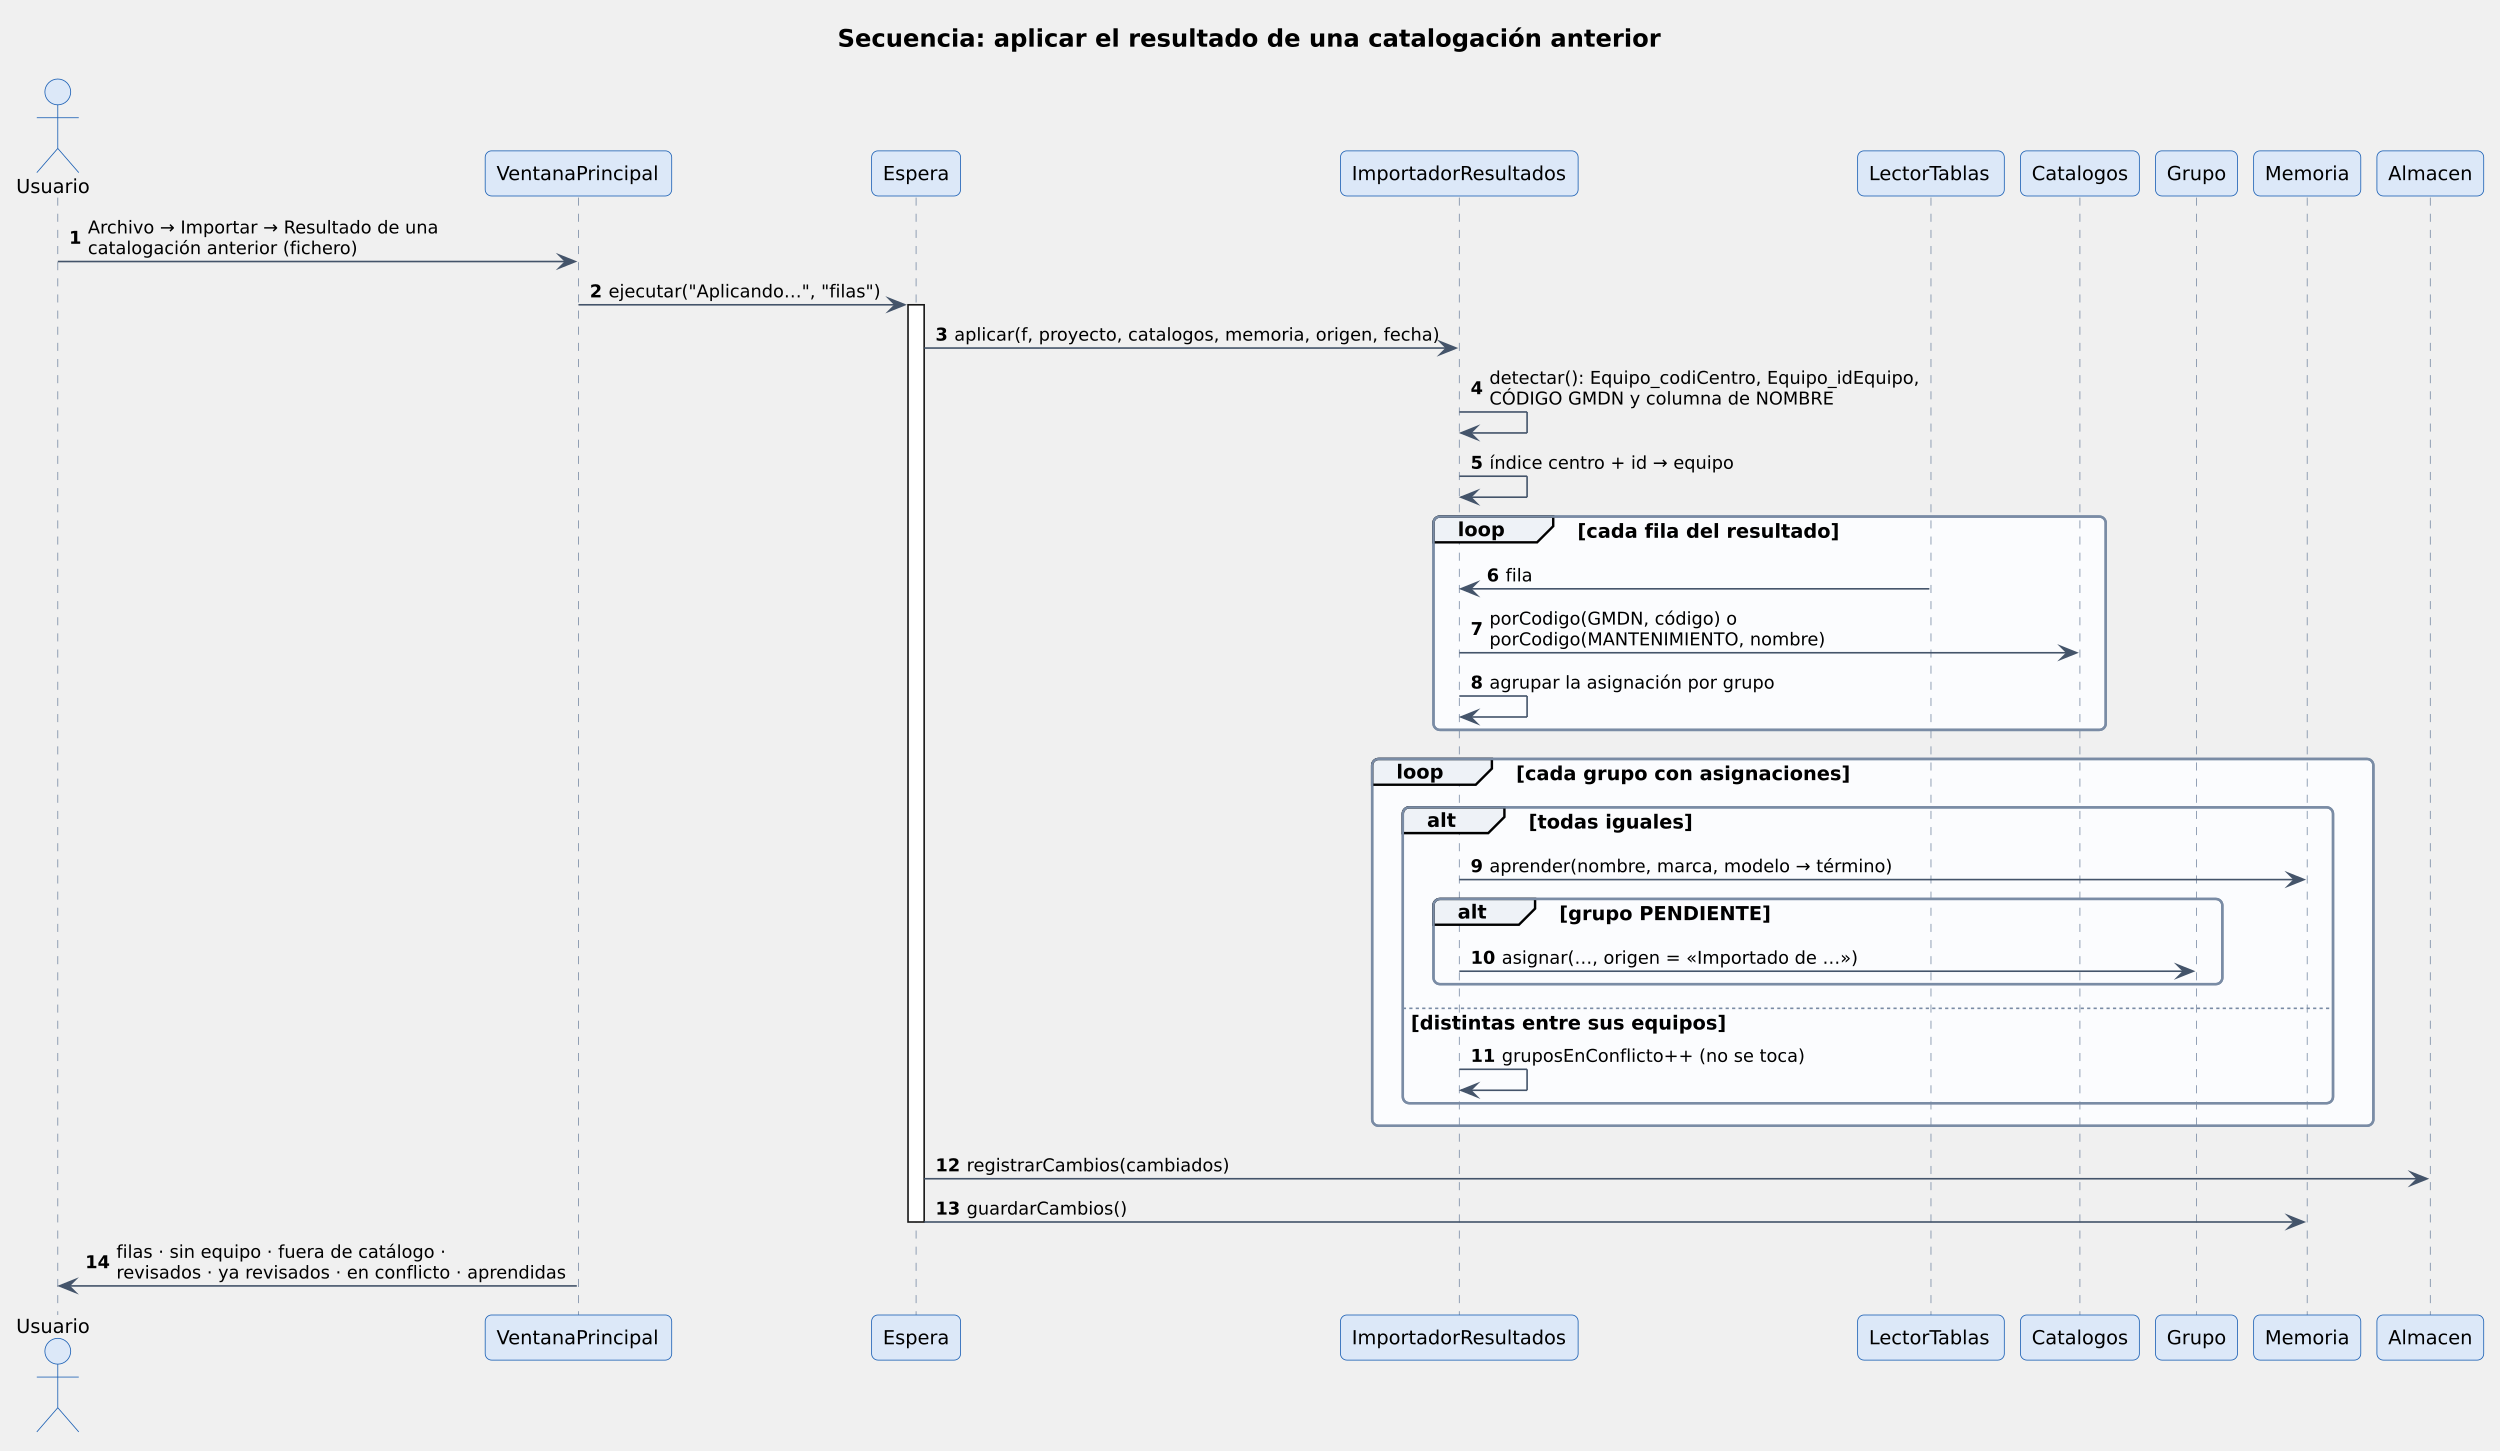
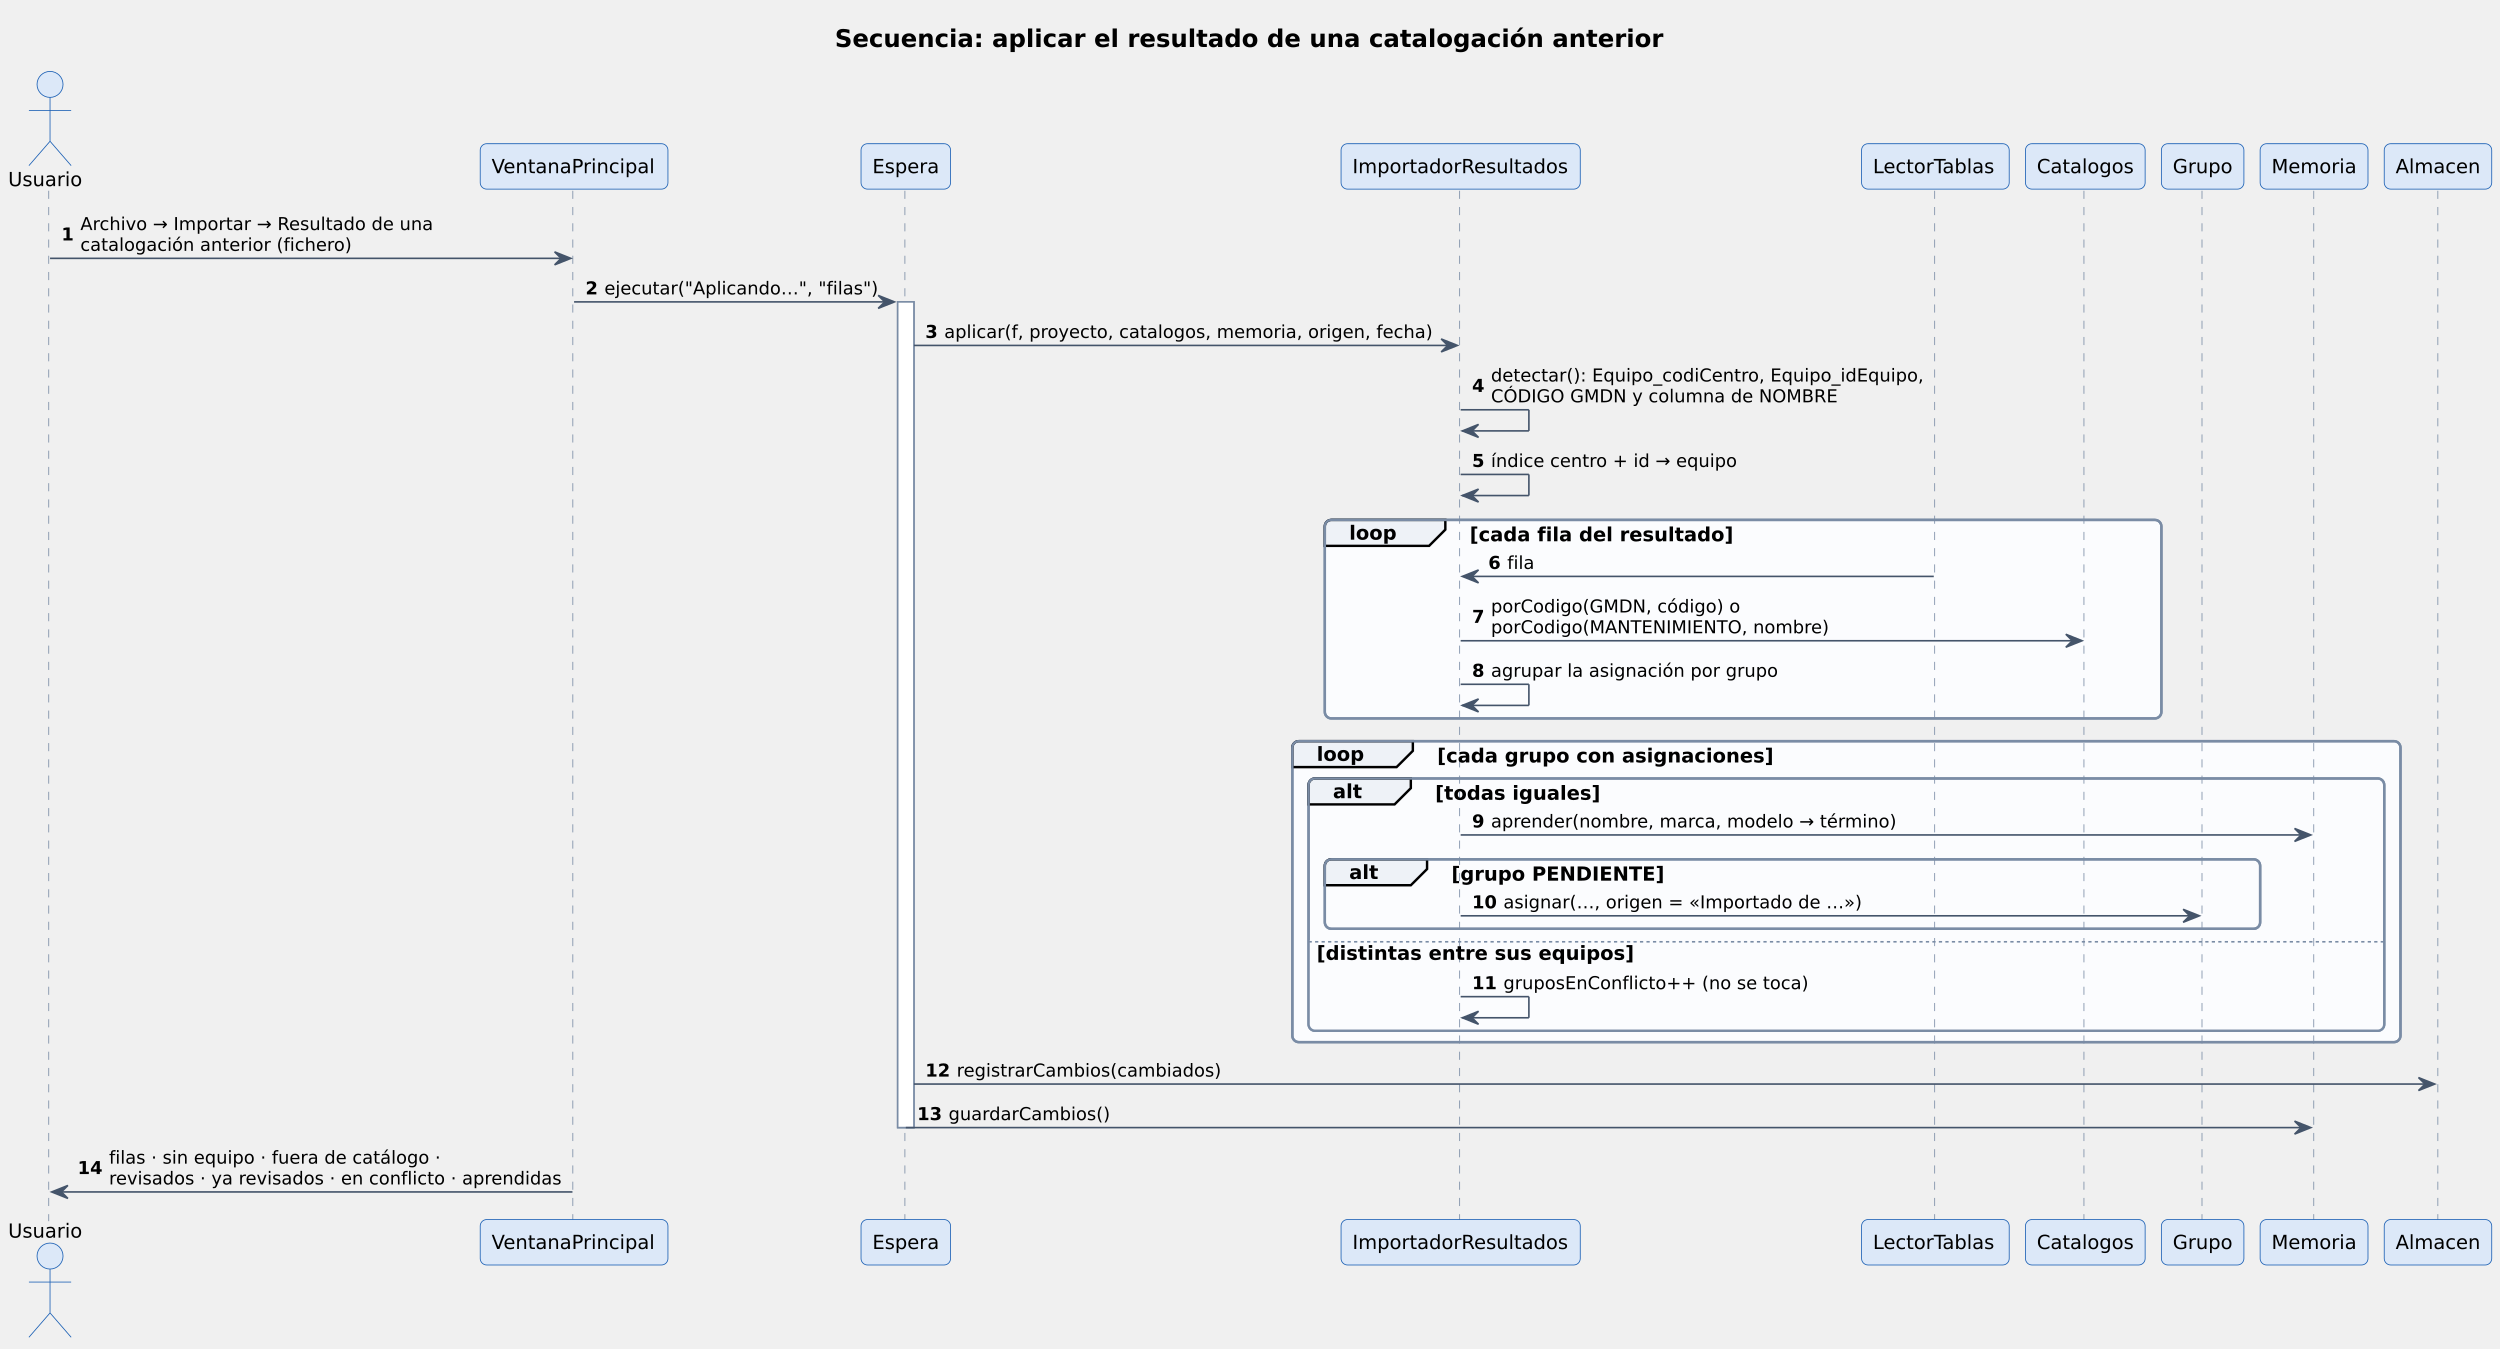
- <svg xmlns="http://www.w3.org/2000/svg" version="1.1" data-diagram-type="SEQUENCE" style="width:1549px;height:899px;background:#FFFFFF;" width="1549px" height="899px" viewBox="0 0 1549 899" zoomAndPan="magnify" preserveAspectRatio="none" contentStyleType="text/css">
+ <svg xmlns="http://www.w3.org/2000/svg" contentStyleType="text/css" data-diagram-type="SEQUENCE" height="830px" preserveAspectRatio="none" style="width:1539px;height:830px;background:#FFFFFF;" version="1.1" viewBox="0 0 1539 830" width="1539px" zoomAndPan="magnify">
  <defs />
-   <g font-family="sans-serif" lengthAdjust="spacing">
-     <g class="title" data-source-line="2">
-       <text x="518.935" y="28.923" fill="#000" font-size="15" textLength="510.037" font-weight="700" font-family="'DejaVu Sans'">Secuencia: aplicar el resultado de una catalogación anterior</text>
-     </g>
-     <rect x="888.185" y="320.063" width="416.525" height="132.188" fill="#FBFCFE" style="stroke:#FBFCFE;stroke-width:1;" rx="4" ry="4" />
-     <rect x="888.185" y="320.063" width="416.525" height="132.188" fill="none" style="stroke:#7A8CA5;stroke-width:1.5;" rx="4" ry="4" />
-     <rect x="850.185" y="470.25" width="620.355" height="227.289" fill="#FBFCFE" style="stroke:#FBFCFE;stroke-width:1;" rx="4" ry="4" />
-     <rect x="850.185" y="470.25" width="620.355" height="227.289" fill="none" style="stroke:#7A8CA5;stroke-width:1.5;" rx="4" ry="4" />
-     <rect x="869.185" y="500.219" width="576.355" height="183.32" fill="#FBFCFE" style="stroke:#FBFCFE;stroke-width:1;" rx="4" ry="4" />
-     <rect x="869.185" y="500.219" width="576.355" height="183.32" fill="none" style="stroke:#7A8CA5;stroke-width:1.5;" rx="4" ry="4" />
-     <rect x="888.185" y="556.992" width="488.762" height="52.773" fill="#FBFCFE" style="stroke:#FBFCFE;stroke-width:1;" rx="4" ry="4" />
-     <rect x="888.185" y="556.992" width="488.762" height="52.773" fill="none" style="stroke:#7A8CA5;stroke-width:1.5;" rx="4" ry="4" />
-     <g>
-       <rect x="32.302" y="122.43" width="8" height="692.328" fill="#000" fill-opacity="0" />
-       <line x1="35.802" y1="122.43" x2="35.802" y2="814.758" style="stroke:#7A8CA5;stroke-width:0.5;stroke-dasharray:5,5;" />
-     </g>
-     <g>
-       <rect x="354.906" y="122.43" width="8" height="692.328" fill="#000" fill-opacity="0" />
-       <line x1="358.406" y1="122.43" x2="358.406" y2="814.758" style="stroke:#7A8CA5;stroke-width:0.5;stroke-dasharray:5,5;" />
-     </g>
-     <g>
-       <rect x="564.11" y="122.43" width="8" height="692.328" fill="#000" fill-opacity="0" />
-       <line x1="567.61" y1="122.43" x2="567.61" y2="814.758" style="stroke:#7A8CA5;stroke-width:0.5;stroke-dasharray:5,5;" />
-     </g>
-     <g>
-       <rect x="562.61" y="188.844" width="10" height="568.305" fill="#FFF" style="stroke:#181818;stroke-width:1;" />
-     </g>
-     <g>
-       <rect x="900.685" y="122.43" width="8" height="692.328" fill="#000" fill-opacity="0" />
-       <line x1="904.185" y1="122.43" x2="904.185" y2="814.758" style="stroke:#7A8CA5;stroke-width:0.5;stroke-dasharray:5,5;" />
-     </g>
-     <g>
-       <rect x="1192.928" y="122.43" width="8" height="692.328" fill="#000" fill-opacity="0" />
-       <line x1="1196.428" y1="122.43" x2="1196.428" y2="814.758" style="stroke:#7A8CA5;stroke-width:0.5;stroke-dasharray:5,5;" />
-     </g>
-     <g>
-       <rect x="1285.21" y="122.43" width="8" height="692.328" fill="#000" fill-opacity="0" />
-       <line x1="1288.71" y1="122.43" x2="1288.71" y2="814.758" style="stroke:#7A8CA5;stroke-width:0.5;stroke-dasharray:5,5;" />
-     </g>
-     <g>
-       <rect x="1357.447" y="122.43" width="8" height="692.328" fill="#000" fill-opacity="0" />
-       <line x1="1360.947" y1="122.43" x2="1360.947" y2="814.758" style="stroke:#7A8CA5;stroke-width:0.5;stroke-dasharray:5,5;" />
-     </g>
-     <g>
-       <rect x="1426.04" y="122.43" width="8" height="692.328" fill="#000" fill-opacity="0" />
-       <line x1="1429.54" y1="122.43" x2="1429.54" y2="814.758" style="stroke:#7A8CA5;stroke-width:0.5;stroke-dasharray:5,5;" />
-     </g>
-     <g>
-       <rect x="1502.32" y="122.43" width="8" height="692.328" fill="#000" fill-opacity="0" />
-       <line x1="1505.82" y1="122.43" x2="1505.82" y2="814.758" style="stroke:#7A8CA5;stroke-width:0.5;stroke-dasharray:5,5;" />
-     </g>
-     <text x="10" y="119.6" fill="#000" font-size="12" textLength="45.604" font-family="'DejaVu Sans'">Usuario</text>
-     <ellipse cx="35.802" cy="56.961" rx="8" ry="8" fill="#DCE8F8" style="stroke:#1A5FB4;stroke-width:0.5;" />
-     <path d="M35.802,64.961 L35.802,91.961 M22.802,72.961 L48.802,72.961 M35.802,91.961 L22.802,106.961 M35.802,91.961 L48.802,106.961" style="stroke:#1A5FB4;stroke-width:0.5;" fill="none" />
-     <rect x="300.626" y="93.461" width="115.561" height="27.969" fill="#DCE8F8" style="stroke:#1A5FB4;stroke-width:0.5;" rx="4" ry="4" />
-     <text x="307.626" y="111.6" fill="#000" font-size="12" textLength="101.561" font-family="'DejaVu Sans'">VentanaPrincipal</text>
-     <rect x="540.05" y="93.461" width="55.121" height="27.969" fill="#DCE8F8" style="stroke:#1A5FB4;stroke-width:0.5;" rx="4" ry="4" />
-     <text x="547.05" y="111.6" fill="#000" font-size="12" textLength="41.121" font-family="'DejaVu Sans'">Espera</text>
-     <rect x="830.558" y="93.461" width="147.254" height="27.969" fill="#DCE8F8" style="stroke:#1A5FB4;stroke-width:0.5;" rx="4" ry="4" />
-     <text x="837.558" y="111.6" fill="#000" font-size="12" textLength="133.254" font-family="'DejaVu Sans'">ImportadorResultados</text>
-     <rect x="1150.984" y="93.461" width="90.887" height="27.969" fill="#DCE8F8" style="stroke:#1A5FB4;stroke-width:0.5;" rx="4" ry="4" />
-     <text x="1157.984" y="111.6" fill="#000" font-size="12" textLength="76.887" font-family="'DejaVu Sans'">LectorTablas</text>
-     <rect x="1251.871" y="93.461" width="73.678" height="27.969" fill="#DCE8F8" style="stroke:#1A5FB4;stroke-width:0.5;" rx="4" ry="4" />
-     <text x="1258.871" y="111.6" fill="#000" font-size="12" textLength="59.678" font-family="'DejaVu Sans'">Catalogos</text>
-     <rect x="1335.549" y="93.461" width="50.797" height="27.969" fill="#DCE8F8" style="stroke:#1A5FB4;stroke-width:0.5;" rx="4" ry="4" />
-     <text x="1342.549" y="111.6" fill="#000" font-size="12" textLength="36.797" font-family="'DejaVu Sans'">Grupo</text>
-     <rect x="1396.346" y="93.461" width="66.389" height="27.969" fill="#DCE8F8" style="stroke:#1A5FB4;stroke-width:0.5;" rx="4" ry="4" />
-     <text x="1403.346" y="111.6" fill="#000" font-size="12" textLength="52.389" font-family="'DejaVu Sans'">Memoria</text>
-     <rect x="1472.734" y="93.461" width="66.172" height="27.969" fill="#DCE8F8" style="stroke:#1A5FB4;stroke-width:0.5;" rx="4" ry="4" />
-     <text x="1479.734" y="111.6" fill="#000" font-size="12" textLength="52.172" font-family="'DejaVu Sans'">Almacen</text>
-     <text x="10" y="825.896" fill="#000" font-size="12" textLength="45.604" font-family="'DejaVu Sans'">Usuario</text>
-     <ellipse cx="35.802" cy="837.227" rx="8" ry="8" fill="#DCE8F8" style="stroke:#1A5FB4;stroke-width:0.5;" />
-     <path d="M35.802,845.227 L35.802,872.227 M22.802,853.227 L48.802,853.227 M35.802,872.227 L22.802,887.227 M35.802,872.227 L48.802,887.227" style="stroke:#1A5FB4;stroke-width:0.5;" fill="none" />
-     <rect x="300.626" y="814.758" width="115.561" height="27.969" fill="#DCE8F8" style="stroke:#1A5FB4;stroke-width:0.5;" rx="4" ry="4" />
-     <text x="307.626" y="832.896" fill="#000" font-size="12" textLength="101.561" font-family="'DejaVu Sans'">VentanaPrincipal</text>
-     <rect x="540.05" y="814.758" width="55.121" height="27.969" fill="#DCE8F8" style="stroke:#1A5FB4;stroke-width:0.5;" rx="4" ry="4" />
-     <text x="547.05" y="832.896" fill="#000" font-size="12" textLength="41.121" font-family="'DejaVu Sans'">Espera</text>
-     <rect x="830.558" y="814.758" width="147.254" height="27.969" fill="#DCE8F8" style="stroke:#1A5FB4;stroke-width:0.5;" rx="4" ry="4" />
-     <text x="837.558" y="832.896" fill="#000" font-size="12" textLength="133.254" font-family="'DejaVu Sans'">ImportadorResultados</text>
-     <rect x="1150.984" y="814.758" width="90.887" height="27.969" fill="#DCE8F8" style="stroke:#1A5FB4;stroke-width:0.5;" rx="4" ry="4" />
-     <text x="1157.984" y="832.896" fill="#000" font-size="12" textLength="76.887" font-family="'DejaVu Sans'">LectorTablas</text>
-     <rect x="1251.871" y="814.758" width="73.678" height="27.969" fill="#DCE8F8" style="stroke:#1A5FB4;stroke-width:0.5;" rx="4" ry="4" />
-     <text x="1258.871" y="832.896" fill="#000" font-size="12" textLength="59.678" font-family="'DejaVu Sans'">Catalogos</text>
-     <rect x="1335.549" y="814.758" width="50.797" height="27.969" fill="#DCE8F8" style="stroke:#1A5FB4;stroke-width:0.5;" rx="4" ry="4" />
-     <text x="1342.549" y="832.896" fill="#000" font-size="12" textLength="36.797" font-family="'DejaVu Sans'">Grupo</text>
-     <rect x="1396.346" y="814.758" width="66.389" height="27.969" fill="#DCE8F8" style="stroke:#1A5FB4;stroke-width:0.5;" rx="4" ry="4" />
-     <text x="1403.346" y="832.896" fill="#000" font-size="12" textLength="52.389" font-family="'DejaVu Sans'">Memoria</text>
-     <rect x="1472.734" y="814.758" width="66.172" height="27.969" fill="#DCE8F8" style="stroke:#1A5FB4;stroke-width:0.5;" rx="4" ry="4" />
-     <text x="1479.734" y="832.896" fill="#000" font-size="12" textLength="52.172" font-family="'DejaVu Sans'">Almacen</text>
-     <polygon points="346.406,158.039,356.406,162.039,346.406,166.039,350.406,162.039" fill="#44546A" style="stroke:#44546A;stroke-width:1;stroke-linejoin:miter;stroke-miterlimit:10;" />
-     <line x1="35.802" y1="162.039" x2="352.406" y2="162.039" style="stroke:#44546A;stroke-width:1;" />
-     <text x="42.802" y="151.042" fill="#000" font-size="11" font-weight="700" font-family="'DejaVu Sans'">1</text>
-     <text x="54.456" y="144.64" fill="#000" font-size="11" textLength="217.916" font-family="'DejaVu Sans'">Archivo → Importar → Resultado de una</text>
-     <text x="54.456" y="157.445" fill="#000" font-size="11" textLength="167.326" font-family="'DejaVu Sans'">catalogación anterior (fichero)</text>
-     <polygon points="550.61,184.844,560.61,188.844,550.61,192.844,554.61,188.844" fill="#44546A" style="stroke:#44546A;stroke-width:1;stroke-linejoin:miter;stroke-miterlimit:10;" />
-     <line x1="358.406" y1="188.844" x2="556.61" y2="188.844" style="stroke:#44546A;stroke-width:1;" />
-     <text x="365.406" y="184.25" fill="#000" font-size="11" font-weight="700" font-family="'DejaVu Sans'">2</text>
-     <text x="377.06" y="184.25" fill="#000" font-size="11" textLength="168.55" font-family="'DejaVu Sans'">ejecutar("Aplicando…", "filas")</text>
-     <polygon points="892.185,211.648,902.185,215.648,892.185,219.648,896.185,215.648" fill="#44546A" style="stroke:#44546A;stroke-width:1;stroke-linejoin:miter;stroke-miterlimit:10;" />
-     <line x1="572.61" y1="215.648" x2="898.185" y2="215.648" style="stroke:#44546A;stroke-width:1;" />
-     <text x="579.61" y="211.054" fill="#000" font-size="11" font-weight="700" font-family="'DejaVu Sans'">3</text>
-     <text x="591.264" y="211.054" fill="#000" font-size="11" textLength="300.921" font-family="'DejaVu Sans'">aplicar(f, proyecto, catalogos, memoria, origen, fecha)</text>
-     <line x1="904.185" y1="255.258" x2="946.185" y2="255.258" style="stroke:#44546A;stroke-width:1;" />
-     <line x1="946.185" y1="255.258" x2="946.185" y2="268.258" style="stroke:#44546A;stroke-width:1;" />
-     <line x1="905.185" y1="268.258" x2="946.185" y2="268.258" style="stroke:#44546A;stroke-width:1;" />
-     <polygon points="915.185,264.258,905.185,268.258,915.185,272.258,911.185,268.258" fill="#44546A" style="stroke:#44546A;stroke-width:1;stroke-linejoin:miter;stroke-miterlimit:10;" />
-     <text x="911.185" y="244.261" fill="#000" font-size="11" font-weight="700" font-family="'DejaVu Sans'">4</text>
-     <text x="922.839" y="237.859" fill="#000" font-size="11" textLength="266.589" font-family="'DejaVu Sans'">detectar(): Equipo_codiCentro, Equipo_idEquipo,</text>
-     <text x="922.839" y="250.664" fill="#000" font-size="11" textLength="213.442" font-family="'DejaVu Sans'">CÓDIGO GMDN y columna de NOMBRE</text>
-     <line x1="904.185" y1="295.063" x2="946.185" y2="295.063" style="stroke:#44546A;stroke-width:1;" />
-     <line x1="946.185" y1="295.063" x2="946.185" y2="308.063" style="stroke:#44546A;stroke-width:1;" />
-     <line x1="905.185" y1="308.063" x2="946.185" y2="308.063" style="stroke:#44546A;stroke-width:1;" />
-     <polygon points="915.185,304.063,905.185,308.063,915.185,312.063,911.185,308.063" fill="#44546A" style="stroke:#44546A;stroke-width:1;stroke-linejoin:miter;stroke-miterlimit:10;" />
-     <text x="911.185" y="290.468" fill="#000" font-size="11" font-weight="700" font-family="'DejaVu Sans'">5</text>
-     <text x="922.839" y="290.468" fill="#000" font-size="11" textLength="151.68" font-family="'DejaVu Sans'">índice centro + id → equipo</text>
-     <path d="M892.185,320.063 L962.376,320.063 L962.376,326.031 L952.376,336.031 L888.185,336.031 L888.185,324.063 A4,4 0 0 1 892.185,320.063" style="stroke:#000;stroke-width:1.5;" fill="#EEF2F7" />
-     <rect x="888.185" y="320.063" width="416.525" height="132.188" fill="none" style="stroke:#7A8CA5;stroke-width:1.5;" rx="4" ry="4" />
-     <text x="903.185" y="332.201" fill="#000" font-size="12" textLength="29.191" font-weight="700" font-family="'DejaVu Sans'">loop</text>
-     <text x="977.376" y="333.201" fill="#000" font-size="12" textLength="162.311" font-weight="700" font-family="'DejaVu Sans'">[cada fila del resultado]</text>
-     <polygon points="915.185,360.836,905.185,364.836,915.185,368.836,911.185,364.836" fill="#44546A" style="stroke:#44546A;stroke-width:1;stroke-linejoin:miter;stroke-miterlimit:10;" />
-     <line x1="909.185" y1="364.836" x2="1195.428" y2="364.836" style="stroke:#44546A;stroke-width:1;" />
-     <text x="921.185" y="360.242" fill="#000" font-size="11" font-weight="700" font-family="'DejaVu Sans'">6</text>
-     <text x="932.839" y="360.242" fill="#000" font-size="11" textLength="16.726" font-family="'DejaVu Sans'">fila</text>
-     <polygon points="1276.71,400.445,1286.71,404.445,1276.71,408.445,1280.71,404.445" fill="#44546A" style="stroke:#44546A;stroke-width:1;stroke-linejoin:miter;stroke-miterlimit:10;" />
-     <line x1="904.185" y1="404.445" x2="1282.71" y2="404.445" style="stroke:#44546A;stroke-width:1;" />
-     <text x="911.185" y="393.449" fill="#000" font-size="11" font-weight="700" font-family="'DejaVu Sans'">7</text>
-     <text x="922.839" y="387.046" fill="#000" font-size="11" textLength="153.441" font-family="'DejaVu Sans'">porCodigo(GMDN, código) o</text>
-     <text x="922.839" y="399.851" fill="#000" font-size="11" textLength="208.339" font-family="'DejaVu Sans'">porCodigo(MANTENIMIENTO, nombre)</text>
-     <line x1="904.185" y1="431.25" x2="946.185" y2="431.25" style="stroke:#44546A;stroke-width:1;" />
-     <line x1="946.185" y1="431.25" x2="946.185" y2="444.25" style="stroke:#44546A;stroke-width:1;" />
-     <line x1="905.185" y1="444.25" x2="946.185" y2="444.25" style="stroke:#44546A;stroke-width:1;" />
-     <polygon points="915.185,440.25,905.185,444.25,915.185,448.25,911.185,444.25" fill="#44546A" style="stroke:#44546A;stroke-width:1;stroke-linejoin:miter;stroke-miterlimit:10;" />
-     <text x="911.185" y="426.656" fill="#000" font-size="11" font-weight="700" font-family="'DejaVu Sans'">8</text>
-     <text x="922.839" y="426.656" fill="#000" font-size="11" textLength="176.698" font-family="'DejaVu Sans'">agrupar la asignación por grupo</text>
-     <path d="M854.185,470.25 L924.376,470.25 L924.376,476.219 L914.376,486.219 L850.185,486.219 L850.185,474.25 A4,4 0 0 1 854.185,470.25" style="stroke:#000;stroke-width:1.5;" fill="#EEF2F7" />
-     <rect x="850.185" y="470.25" width="620.355" height="227.289" fill="none" style="stroke:#7A8CA5;stroke-width:1.5;" rx="4" ry="4" />
-     <text x="865.185" y="482.389" fill="#000" font-size="12" textLength="29.191" font-weight="700" font-family="'DejaVu Sans'">loop</text>
-     <text x="939.376" y="483.389" fill="#000" font-size="12" textLength="207.064" font-weight="700" font-family="'DejaVu Sans'">[cada grupo con asignaciones]</text>
-     <path d="M873.185,500.219 L932.132,500.219 L932.132,506.188 L922.132,516.188 L869.185,516.188 L869.185,504.219 A4,4 0 0 1 873.185,500.219" style="stroke:#000;stroke-width:1.5;" fill="#EEF2F7" />
-     <rect x="869.185" y="500.219" width="576.355" height="183.32" fill="none" style="stroke:#7A8CA5;stroke-width:1.5;" rx="4" ry="4" />
-     <text x="884.185" y="512.357" fill="#000" font-size="12" textLength="17.947" font-weight="700" font-family="'DejaVu Sans'">alt</text>
-     <text x="947.132" y="513.357" fill="#000" font-size="12" textLength="101.695" font-weight="700" font-family="'DejaVu Sans'">[todas iguales]</text>
-     <polygon points="1417.54,540.992,1427.54,544.992,1417.54,548.992,1421.54,544.992" fill="#44546A" style="stroke:#44546A;stroke-width:1;stroke-linejoin:miter;stroke-miterlimit:10;" />
-     <line x1="904.185" y1="544.992" x2="1423.54" y2="544.992" style="stroke:#44546A;stroke-width:1;" />
-     <text x="911.185" y="540.398" fill="#000" font-size="11" font-weight="700" font-family="'DejaVu Sans'">9</text>
-     <text x="922.839" y="540.398" fill="#000" font-size="11" textLength="250.551" font-family="'DejaVu Sans'">aprender(nombre, marca, modelo → término)</text>
-     <path d="M892.185,556.992 L951.132,556.992 L951.132,562.961 L941.132,572.961 L888.185,572.961 L888.185,560.992 A4,4 0 0 1 892.185,556.992" style="stroke:#000;stroke-width:1.5;" fill="#EEF2F7" />
-     <rect x="888.185" y="556.992" width="488.762" height="52.773" fill="none" style="stroke:#7A8CA5;stroke-width:1.5;" rx="4" ry="4" />
-     <text x="903.185" y="569.131" fill="#000" font-size="12" textLength="17.947" font-weight="700" font-family="'DejaVu Sans'">alt</text>
-     <text x="966.132" y="570.131" fill="#000" font-size="12" textLength="131.115" font-weight="700" font-family="'DejaVu Sans'">[grupo PENDIENTE]</text>
-     <polygon points="1348.947,597.766,1358.947,601.766,1348.947,605.766,1352.947,601.766" fill="#44546A" style="stroke:#44546A;stroke-width:1;stroke-linejoin:miter;stroke-miterlimit:10;" />
-     <line x1="904.185" y1="601.766" x2="1354.947" y2="601.766" style="stroke:#44546A;stroke-width:1;" />
-     <text x="911.185" y="597.171" fill="#000" font-size="11" textLength="15.308" font-weight="700" font-family="'DejaVu Sans'">10</text>
-     <text x="930.493" y="597.171" fill="#000" font-size="11" textLength="220.725" font-family="'DejaVu Sans'">asignar(…, origen = «Importado de …»)</text>
-     <line x1="869.185" y1="624.766" x2="1445.54" y2="624.766" style="stroke:#7A8CA5;stroke-width:1;stroke-dasharray:2,2;" />
-     <text x="874.185" y="637.904" fill="#000" font-size="12" textLength="195.381" font-weight="700" font-family="'DejaVu Sans'">[distintas entre sus equipos]</text>
-     <line x1="904.185" y1="662.539" x2="946.185" y2="662.539" style="stroke:#44546A;stroke-width:1;" />
-     <line x1="946.185" y1="662.539" x2="946.185" y2="675.539" style="stroke:#44546A;stroke-width:1;" />
-     <line x1="905.185" y1="675.539" x2="946.185" y2="675.539" style="stroke:#44546A;stroke-width:1;" />
-     <polygon points="915.185,671.539,905.185,675.539,915.185,679.539,911.185,675.539" fill="#44546A" style="stroke:#44546A;stroke-width:1;stroke-linejoin:miter;stroke-miterlimit:10;" />
-     <text x="911.185" y="657.945" fill="#000" font-size="11" textLength="15.308" font-weight="700" font-family="'DejaVu Sans'">11</text>
-     <text x="930.493" y="657.945" fill="#000" font-size="11" textLength="187.838" font-family="'DejaVu Sans'">gruposEnConflicto++ (no se toca)</text>
-     <polygon points="1493.82,726.344,1503.82,730.344,1493.82,734.344,1497.82,730.344" fill="#44546A" style="stroke:#44546A;stroke-width:1;stroke-linejoin:miter;stroke-miterlimit:10;" />
-     <line x1="572.61" y1="730.344" x2="1499.82" y2="730.344" style="stroke:#44546A;stroke-width:1;" />
-     <text x="579.61" y="725.75" fill="#000" font-size="11" textLength="15.308" font-weight="700" font-family="'DejaVu Sans'">12</text>
-     <text x="598.918" y="725.75" fill="#000" font-size="11" textLength="163.104" font-family="'DejaVu Sans'">registrarCambios(cambiados)</text>
-     <polygon points="1417.54,753.148,1427.54,757.148,1417.54,761.148,1421.54,757.148" fill="#44546A" style="stroke:#44546A;stroke-width:1;stroke-linejoin:miter;stroke-miterlimit:10;" />
-     <line x1="572.61" y1="757.148" x2="1423.54" y2="757.148" style="stroke:#44546A;stroke-width:1;" />
-     <text x="579.61" y="752.554" fill="#000" font-size="11" textLength="15.308" font-weight="700" font-family="'DejaVu Sans'">13</text>
-     <text x="598.918" y="752.554" fill="#000" font-size="11" textLength="99.682" font-family="'DejaVu Sans'">guardarCambios()</text>
-     <polygon points="46.802,792.758,36.802,796.758,46.802,800.758,42.802,796.758" fill="#44546A" style="stroke:#44546A;stroke-width:1;stroke-linejoin:miter;stroke-miterlimit:10;" />
-     <line x1="40.802" y1="796.758" x2="357.406" y2="796.758" style="stroke:#44546A;stroke-width:1;" />
-     <text x="52.802" y="785.761" fill="#000" font-size="11" textLength="15.308" font-weight="700" font-family="'DejaVu Sans'">14</text>
-     <text x="72.109" y="779.359" fill="#000" font-size="11" textLength="204.134" font-family="'DejaVu Sans'">filas · sin equipo · fuera de catálogo ·</text>
-     <text x="72.109" y="792.164" fill="#000" font-size="11" textLength="279.297" font-family="'DejaVu Sans'">revisados · ya revisados · en conflicto · aprendidas</text>
+   <g>
+     <text fill="#000000" font-family="DejaVu Sans" font-size="15" font-weight="bold" lengthAdjust="spacing" textLength="510.037" x="513.935" y="28.923">Secuencia: aplicar el resultado de una catalogación anterior</text>
+     <g>
+       <rect fill="#FFFFFF" height="508.305" style="stroke:#7A8CA5;stroke-width:1;" width="10" x="552.61" y="185.844" />
+     </g>
+     <rect fill="#FBFCFE" height="122.188" rx="4" ry="4" style="stroke:#7A8CA5;stroke-width:1.5;" width="514.991" x="815.558" y="320.062" />
+     <rect fill="#FBFCFE" height="185.289" rx="4" ry="4" style="stroke:#7A8CA5;stroke-width:1.5;" width="682.176" x="795.558" y="456.25" />
+     <rect fill="#FBFCFE" height="155.32" rx="4" ry="4" style="stroke:#7A8CA5;stroke-width:1.5;" width="662.176" x="805.558" y="479.219" />
+     <rect fill="#FBFCFE" height="42.773" rx="4" ry="4" style="stroke:#7A8CA5;stroke-width:1.5;" width="575.788" x="815.558" y="528.992" />
+     <path d="M805.558,578.766 L1467.734,578.766 L1467.734,630.539 A4,4 0 0 1 1463.734,634.539 L809.558,634.539 A4,4 0 0 1 805.558,630.539 L805.558,578.766" fill="#FBFCFE" style="stroke:none;stroke-width:1;" />
+     <g>
+       <rect fill="#000000" fill-opacity="0" height="634.328" width="8" x="26.802" y="117.43" />
+       <line style="stroke:#7A8CA5;stroke-width:0.5;stroke-dasharray:5,5;" x1="30" x2="30" y1="117.43" y2="751.758" />
+     </g>
+     <g>
+       <rect fill="#000000" fill-opacity="0" height="634.328" width="8" x="349.406" y="117.43" />
+       <line style="stroke:#7A8CA5;stroke-width:0.5;stroke-dasharray:5,5;" x1="352.626" x2="352.626" y1="117.43" y2="751.758" />
+     </g>
+     <g>
+       <rect fill="#000000" fill-opacity="0" height="634.328" width="8" x="553.61" y="117.43" />
+       <line style="stroke:#7A8CA5;stroke-width:0.5;stroke-dasharray:5,5;" x1="557.05" x2="557.05" y1="117.43" y2="751.758" />
+     </g>
+     <g>
+       <rect fill="#000000" fill-opacity="0" height="634.328" width="8" x="895.185" y="117.43" />
+       <line style="stroke:#7A8CA5;stroke-width:0.5;stroke-dasharray:5,5;" x1="898.558" x2="898.558" y1="117.43" y2="751.758" />
+     </g>
+     <g>
+       <rect fill="#000000" fill-opacity="0" height="634.328" width="8" x="1187.428" y="117.43" />
+       <line style="stroke:#7A8CA5;stroke-width:0.5;stroke-dasharray:5,5;" x1="1190.984" x2="1190.984" y1="117.43" y2="751.758" />
+     </g>
+     <g>
+       <rect fill="#000000" fill-opacity="0" height="634.328" width="8" x="1279.71" y="117.43" />
+       <line style="stroke:#7A8CA5;stroke-width:0.5;stroke-dasharray:5,5;" x1="1282.871" x2="1282.871" y1="117.43" y2="751.758" />
+     </g>
+     <g>
+       <rect fill="#000000" fill-opacity="0" height="634.328" width="8" x="1351.947" y="117.43" />
+       <line style="stroke:#7A8CA5;stroke-width:0.5;stroke-dasharray:5,5;" x1="1355.549" x2="1355.549" y1="117.43" y2="751.758" />
+     </g>
+     <g>
+       <rect fill="#000000" fill-opacity="0" height="634.328" width="8" x="1420.54" y="117.43" />
+       <line style="stroke:#7A8CA5;stroke-width:0.5;stroke-dasharray:5,5;" x1="1424.346" x2="1424.346" y1="117.43" y2="751.758" />
+     </g>
+     <g>
+       <rect fill="#000000" fill-opacity="0" height="634.328" width="8" x="1496.82" y="117.43" />
+       <line style="stroke:#7A8CA5;stroke-width:0.5;stroke-dasharray:5,5;" x1="1500.734" x2="1500.734" y1="117.43" y2="751.758" />
+     </g>
+     <g class="participant participant-head" data-participant="Usuario">
+       <text fill="#000000" font-family="DejaVu Sans" font-size="12" lengthAdjust="spacing" textLength="45.603" x="5" y="114.6">Usuario</text>
+       <ellipse cx="30.802" cy="51.961" fill="#DCE8F8" rx="8" ry="8" style="stroke:#1A5FB4;stroke-width:0.5;" />
+       <path d="M30.802,59.961 L30.802,86.961 M17.802,67.961 L43.802,67.961 M30.802,86.961 L17.802,101.961 M30.802,86.961 L43.802,101.961" fill="none" style="stroke:#1A5FB4;stroke-width:0.5;" />
+     </g>
+     <g class="participant participant-tail" data-participant="Usuario">
+       <text fill="#000000" font-family="DejaVu Sans" font-size="12" lengthAdjust="spacing" textLength="45.603" x="5" y="761.896">Usuario</text>
+       <ellipse cx="30.802" cy="773.227" fill="#DCE8F8" rx="8" ry="8" style="stroke:#1A5FB4;stroke-width:0.5;" />
+       <path d="M30.802,781.227 L30.802,808.227 M17.802,789.227 L43.802,789.227 M30.802,808.227 L17.802,823.227 M30.802,808.227 L43.802,823.227" fill="none" style="stroke:#1A5FB4;stroke-width:0.5;" />
+     </g>
+     <g class="participant participant-head" data-participant="VP">
+       <rect fill="#DCE8F8" height="27.969" rx="4" ry="4" style="stroke:#1A5FB4;stroke-width:0.5;" width="115.561" x="295.626" y="88.461" />
+       <text fill="#000000" font-family="DejaVu Sans" font-size="12" lengthAdjust="spacing" textLength="101.561" x="302.626" y="106.6">VentanaPrincipal</text>
+     </g>
+     <g class="participant participant-tail" data-participant="VP">
+       <rect fill="#DCE8F8" height="27.969" rx="4" ry="4" style="stroke:#1A5FB4;stroke-width:0.5;" width="115.561" x="295.626" y="750.758" />
+       <text fill="#000000" font-family="DejaVu Sans" font-size="12" lengthAdjust="spacing" textLength="101.561" x="302.626" y="768.896">VentanaPrincipal</text>
+     </g>
+     <g class="participant participant-head" data-participant="ES">
+       <rect fill="#DCE8F8" height="27.969" rx="4" ry="4" style="stroke:#1A5FB4;stroke-width:0.5;" width="55.121" x="530.05" y="88.461" />
+       <text fill="#000000" font-family="DejaVu Sans" font-size="12" lengthAdjust="spacing" textLength="41.121" x="537.05" y="106.6">Espera</text>
+     </g>
+     <g class="participant participant-tail" data-participant="ES">
+       <rect fill="#DCE8F8" height="27.969" rx="4" ry="4" style="stroke:#1A5FB4;stroke-width:0.5;" width="55.121" x="530.05" y="750.758" />
+       <text fill="#000000" font-family="DejaVu Sans" font-size="12" lengthAdjust="spacing" textLength="41.121" x="537.05" y="768.896">Espera</text>
+     </g>
+     <g class="participant participant-head" data-participant="IR">
+       <rect fill="#DCE8F8" height="27.969" rx="4" ry="4" style="stroke:#1A5FB4;stroke-width:0.5;" width="147.254" x="825.558" y="88.461" />
+       <text fill="#000000" font-family="DejaVu Sans" font-size="12" lengthAdjust="spacing" textLength="133.254" x="832.558" y="106.6">ImportadorResultados</text>
+     </g>
+     <g class="participant participant-tail" data-participant="IR">
+       <rect fill="#DCE8F8" height="27.969" rx="4" ry="4" style="stroke:#1A5FB4;stroke-width:0.5;" width="147.254" x="825.558" y="750.758" />
+       <text fill="#000000" font-family="DejaVu Sans" font-size="12" lengthAdjust="spacing" textLength="133.254" x="832.558" y="768.896">ImportadorResultados</text>
+     </g>
+     <g class="participant participant-head" data-participant="LT">
+       <rect fill="#DCE8F8" height="27.969" rx="4" ry="4" style="stroke:#1A5FB4;stroke-width:0.5;" width="90.887" x="1145.984" y="88.461" />
+       <text fill="#000000" font-family="DejaVu Sans" font-size="12" lengthAdjust="spacing" textLength="76.887" x="1152.984" y="106.6">LectorTablas</text>
+     </g>
+     <g class="participant participant-tail" data-participant="LT">
+       <rect fill="#DCE8F8" height="27.969" rx="4" ry="4" style="stroke:#1A5FB4;stroke-width:0.5;" width="90.887" x="1145.984" y="750.758" />
+       <text fill="#000000" font-family="DejaVu Sans" font-size="12" lengthAdjust="spacing" textLength="76.887" x="1152.984" y="768.896">LectorTablas</text>
+     </g>
+     <g class="participant participant-head" data-participant="CA">
+       <rect fill="#DCE8F8" height="27.969" rx="4" ry="4" style="stroke:#1A5FB4;stroke-width:0.5;" width="73.678" x="1246.871" y="88.461" />
+       <text fill="#000000" font-family="DejaVu Sans" font-size="12" lengthAdjust="spacing" textLength="59.678" x="1253.871" y="106.6">Catalogos</text>
+     </g>
+     <g class="participant participant-tail" data-participant="CA">
+       <rect fill="#DCE8F8" height="27.969" rx="4" ry="4" style="stroke:#1A5FB4;stroke-width:0.5;" width="73.678" x="1246.871" y="750.758" />
+       <text fill="#000000" font-family="DejaVu Sans" font-size="12" lengthAdjust="spacing" textLength="59.678" x="1253.871" y="768.896">Catalogos</text>
+     </g>
+     <g class="participant participant-head" data-participant="G">
+       <rect fill="#DCE8F8" height="27.969" rx="4" ry="4" style="stroke:#1A5FB4;stroke-width:0.5;" width="50.797" x="1330.549" y="88.461" />
+       <text fill="#000000" font-family="DejaVu Sans" font-size="12" lengthAdjust="spacing" textLength="36.797" x="1337.549" y="106.6">Grupo</text>
+     </g>
+     <g class="participant participant-tail" data-participant="G">
+       <rect fill="#DCE8F8" height="27.969" rx="4" ry="4" style="stroke:#1A5FB4;stroke-width:0.5;" width="50.797" x="1330.549" y="750.758" />
+       <text fill="#000000" font-family="DejaVu Sans" font-size="12" lengthAdjust="spacing" textLength="36.797" x="1337.549" y="768.896">Grupo</text>
+     </g>
+     <g class="participant participant-head" data-participant="ME">
+       <rect fill="#DCE8F8" height="27.969" rx="4" ry="4" style="stroke:#1A5FB4;stroke-width:0.5;" width="66.389" x="1391.346" y="88.461" />
+       <text fill="#000000" font-family="DejaVu Sans" font-size="12" lengthAdjust="spacing" textLength="52.389" x="1398.346" y="106.6">Memoria</text>
+     </g>
+     <g class="participant participant-tail" data-participant="ME">
+       <rect fill="#DCE8F8" height="27.969" rx="4" ry="4" style="stroke:#1A5FB4;stroke-width:0.5;" width="66.389" x="1391.346" y="750.758" />
+       <text fill="#000000" font-family="DejaVu Sans" font-size="12" lengthAdjust="spacing" textLength="52.389" x="1398.346" y="768.896">Memoria</text>
+     </g>
+     <g class="participant participant-head" data-participant="AL">
+       <rect fill="#DCE8F8" height="27.969" rx="4" ry="4" style="stroke:#1A5FB4;stroke-width:0.5;" width="66.172" x="1467.734" y="88.461" />
+       <text fill="#000000" font-family="DejaVu Sans" font-size="12" lengthAdjust="spacing" textLength="52.172" x="1474.734" y="106.6">Almacen</text>
+     </g>
+     <g class="participant participant-tail" data-participant="AL">
+       <rect fill="#DCE8F8" height="27.969" rx="4" ry="4" style="stroke:#1A5FB4;stroke-width:0.5;" width="66.172" x="1467.734" y="750.758" />
+       <text fill="#000000" font-family="DejaVu Sans" font-size="12" lengthAdjust="spacing" textLength="52.172" x="1474.734" y="768.896">Almacen</text>
+     </g>
+     <g>
+       <rect fill="#FFFFFF" height="508.305" style="stroke:#7A8CA5;stroke-width:1;" width="10" x="552.61" y="185.844" />
+     </g>
+     <g class="message" data-participant-1="Usuario" data-participant-2="VP">
+       <polygon fill="#44546A" points="341.406,155.039,351.406,159.039,341.406,163.039,345.406,159.039" style="stroke:#44546A;stroke-width:1;" />
+       <line style="stroke:#44546A;stroke-width:1;" x1="30.802" x2="347.406" y1="159.039" y2="159.039" />
+       <text fill="#000000" font-family="DejaVu Sans" font-size="11" font-weight="bold" lengthAdjust="spacing" textLength="7.654" x="37.802" y="148.042">1</text>
+       <text fill="#000000" font-family="DejaVu Sans" font-size="11" lengthAdjust="spacing" textLength="217.916" x="49.456" y="141.64">Archivo → Importar → Resultado de una</text>
+       <text fill="#000000" font-family="DejaVu Sans" font-size="11" lengthAdjust="spacing" textLength="167.326" x="49.456" y="154.445">catalogación anterior (fichero)</text>
+     </g>
+     <g class="message" data-participant-1="VP" data-participant-2="ES">
+       <polygon fill="#44546A" points="540.61,181.844,550.61,185.844,540.61,189.844,544.61,185.844" style="stroke:#44546A;stroke-width:1;" />
+       <line style="stroke:#44546A;stroke-width:1;" x1="353.406" x2="546.61" y1="185.844" y2="185.844" />
+       <text fill="#000000" font-family="DejaVu Sans" font-size="11" font-weight="bold" lengthAdjust="spacing" textLength="7.654" x="360.406" y="181.25">2</text>
+       <text fill="#000000" font-family="DejaVu Sans" font-size="11" lengthAdjust="spacing" textLength="168.55" x="372.06" y="181.25">ejecutar("Aplicando…", "filas")</text>
+     </g>
+     <g class="message" data-participant-1="ES" data-participant-2="IR">
+       <polygon fill="#44546A" points="887.185,208.648,897.185,212.648,887.185,216.648,891.185,212.648" style="stroke:#44546A;stroke-width:1;" />
+       <line style="stroke:#44546A;stroke-width:1;" x1="562.61" x2="893.185" y1="212.648" y2="212.648" />
+       <text fill="#000000" font-family="DejaVu Sans" font-size="11" font-weight="bold" lengthAdjust="spacing" textLength="7.654" x="569.61" y="208.054">3</text>
+       <text fill="#000000" font-family="DejaVu Sans" font-size="11" lengthAdjust="spacing" textLength="300.921" x="581.264" y="208.054">aplicar(f, proyecto, catalogos, memoria, origen, fecha)</text>
+     </g>
+     <g class="message" data-participant-1="IR" data-participant-2="IR">
+       <line style="stroke:#44546A;stroke-width:1;" x1="899.185" x2="941.185" y1="252.258" y2="252.258" />
+       <line style="stroke:#44546A;stroke-width:1;" x1="941.185" x2="941.185" y1="252.258" y2="265.258" />
+       <line style="stroke:#44546A;stroke-width:1;" x1="900.185" x2="941.185" y1="265.258" y2="265.258" />
+       <polygon fill="#44546A" points="910.185,261.258,900.185,265.258,910.185,269.258,906.185,265.258" style="stroke:#44546A;stroke-width:1;" />
+       <text fill="#000000" font-family="DejaVu Sans" font-size="11" font-weight="bold" lengthAdjust="spacing" textLength="7.654" x="906.185" y="241.261">4</text>
+       <text fill="#000000" font-family="DejaVu Sans" font-size="11" lengthAdjust="spacing" textLength="266.589" x="917.839" y="234.859">detectar(): Equipo_codiCentro, Equipo_idEquipo,</text>
+       <text fill="#000000" font-family="DejaVu Sans" font-size="11" lengthAdjust="spacing" textLength="213.442" x="917.839" y="247.664">CÓDIGO GMDN y columna de NOMBRE</text>
+     </g>
+     <g class="message" data-participant-1="IR" data-participant-2="IR">
+       <line style="stroke:#44546A;stroke-width:1;" x1="899.185" x2="941.185" y1="292.062" y2="292.062" />
+       <line style="stroke:#44546A;stroke-width:1;" x1="941.185" x2="941.185" y1="292.062" y2="305.062" />
+       <line style="stroke:#44546A;stroke-width:1;" x1="900.185" x2="941.185" y1="305.062" y2="305.062" />
+       <polygon fill="#44546A" points="910.185,301.062,900.185,305.062,910.185,309.062,906.185,305.062" style="stroke:#44546A;stroke-width:1;" />
+       <text fill="#000000" font-family="DejaVu Sans" font-size="11" font-weight="bold" lengthAdjust="spacing" textLength="7.654" x="906.185" y="287.468">5</text>
+       <text fill="#000000" font-family="DejaVu Sans" font-size="11" lengthAdjust="spacing" textLength="151.68" x="917.839" y="287.468">índice centro + id → equipo</text>
+     </g>
+     <path d="M819.558,320.062 L889.75,320.062 L889.75,326.031 L879.75,336.031 L815.558,336.031 L815.558,324.062 A4,4 0 0 1 819.558,320.062" fill="#EEF2F7" style="stroke:#000000;stroke-width:1.5;" />
+     <rect fill="none" height="122.188" rx="4" ry="4" style="stroke:#7A8CA5;stroke-width:1.5;" width="514.991" x="815.558" y="320.062" />
+     <text fill="#000000" font-family="DejaVu Sans" font-size="12" font-weight="bold" lengthAdjust="spacing" textLength="29.191" x="830.558" y="332.201">loop</text>
+     <text fill="#000000" font-family="DejaVu Sans" font-size="12" font-weight="bold" lengthAdjust="spacing" textLength="162.31" x="904.75" y="333.201">[cada fila del resultado]</text>
+     <g class="message" data-participant-1="LT" data-participant-2="IR">
+       <polygon fill="#44546A" points="910.185,350.836,900.185,354.836,910.185,358.836,906.185,354.836" style="stroke:#44546A;stroke-width:1;" />
+       <line style="stroke:#44546A;stroke-width:1;" x1="904.185" x2="1190.428" y1="354.836" y2="354.836" />
+       <text fill="#000000" font-family="DejaVu Sans" font-size="11" font-weight="bold" lengthAdjust="spacing" textLength="7.654" x="916.185" y="350.242">6</text>
+       <text fill="#000000" font-family="DejaVu Sans" font-size="11" lengthAdjust="spacing" textLength="16.726" x="927.839" y="350.242">fila</text>
+     </g>
+     <g class="message" data-participant-1="IR" data-participant-2="CA">
+       <polygon fill="#44546A" points="1271.71,390.445,1281.71,394.445,1271.71,398.445,1275.71,394.445" style="stroke:#44546A;stroke-width:1;" />
+       <line style="stroke:#44546A;stroke-width:1;" x1="899.185" x2="1277.71" y1="394.445" y2="394.445" />
+       <text fill="#000000" font-family="DejaVu Sans" font-size="11" font-weight="bold" lengthAdjust="spacing" textLength="7.654" x="906.185" y="383.449">7</text>
+       <text fill="#000000" font-family="DejaVu Sans" font-size="11" lengthAdjust="spacing" textLength="153.441" x="917.839" y="377.046">porCodigo(GMDN, código) o</text>
+       <text fill="#000000" font-family="DejaVu Sans" font-size="11" lengthAdjust="spacing" textLength="208.339" x="917.839" y="389.851">porCodigo(MANTENIMIENTO, nombre)</text>
+     </g>
+     <g class="message" data-participant-1="IR" data-participant-2="IR">
+       <line style="stroke:#44546A;stroke-width:1;" x1="899.185" x2="941.185" y1="421.25" y2="421.25" />
+       <line style="stroke:#44546A;stroke-width:1;" x1="941.185" x2="941.185" y1="421.25" y2="434.25" />
+       <line style="stroke:#44546A;stroke-width:1;" x1="900.185" x2="941.185" y1="434.25" y2="434.25" />
+       <polygon fill="#44546A" points="910.185,430.25,900.185,434.25,910.185,438.25,906.185,434.25" style="stroke:#44546A;stroke-width:1;" />
+       <text fill="#000000" font-family="DejaVu Sans" font-size="11" font-weight="bold" lengthAdjust="spacing" textLength="7.654" x="906.185" y="416.656">8</text>
+       <text fill="#000000" font-family="DejaVu Sans" font-size="11" lengthAdjust="spacing" textLength="176.698" x="917.839" y="416.656">agrupar la asignación por grupo</text>
+     </g>
+     <path d="M799.558,456.25 L869.75,456.25 L869.75,462.219 L859.75,472.219 L795.558,472.219 L795.558,460.25 A4,4 0 0 1 799.558,456.25" fill="#EEF2F7" style="stroke:#000000;stroke-width:1.5;" />
+     <rect fill="none" height="185.289" rx="4" ry="4" style="stroke:#7A8CA5;stroke-width:1.5;" width="682.176" x="795.558" y="456.25" />
+     <text fill="#000000" font-family="DejaVu Sans" font-size="12" font-weight="bold" lengthAdjust="spacing" textLength="29.191" x="810.558" y="468.389">loop</text>
+     <text fill="#000000" font-family="DejaVu Sans" font-size="12" font-weight="bold" lengthAdjust="spacing" textLength="207.065" x="884.75" y="469.389">[cada grupo con asignaciones]</text>
+     <path d="M809.558,479.219 L868.505,479.219 L868.505,485.188 L858.505,495.188 L805.558,495.188 L805.558,483.219 A4,4 0 0 1 809.558,479.219" fill="#EEF2F7" style="stroke:#000000;stroke-width:1.5;" />
+     <rect fill="none" height="155.32" rx="4" ry="4" style="stroke:#7A8CA5;stroke-width:1.5;" width="662.176" x="805.558" y="479.219" />
+     <text fill="#000000" font-family="DejaVu Sans" font-size="12" font-weight="bold" lengthAdjust="spacing" textLength="17.947" x="820.558" y="491.357">alt</text>
+     <text fill="#000000" font-family="DejaVu Sans" font-size="12" font-weight="bold" lengthAdjust="spacing" textLength="101.695" x="883.505" y="492.357">[todas iguales]</text>
+     <g class="message" data-participant-1="IR" data-participant-2="ME">
+       <polygon fill="#44546A" points="1412.54,509.992,1422.54,513.992,1412.54,517.992,1416.54,513.992" style="stroke:#44546A;stroke-width:1;" />
+       <line style="stroke:#44546A;stroke-width:1;" x1="899.185" x2="1418.54" y1="513.992" y2="513.992" />
+       <text fill="#000000" font-family="DejaVu Sans" font-size="11" font-weight="bold" lengthAdjust="spacing" textLength="7.654" x="906.185" y="509.398">9</text>
+       <text fill="#000000" font-family="DejaVu Sans" font-size="11" lengthAdjust="spacing" textLength="250.551" x="917.839" y="509.398">aprender(nombre, marca, modelo → término)</text>
+     </g>
+     <path d="M819.558,528.992 L878.505,528.992 L878.505,534.961 L868.505,544.961 L815.558,544.961 L815.558,532.992 A4,4 0 0 1 819.558,528.992" fill="#EEF2F7" style="stroke:#000000;stroke-width:1.5;" />
+     <rect fill="none" height="42.773" rx="4" ry="4" style="stroke:#7A8CA5;stroke-width:1.5;" width="575.788" x="815.558" y="528.992" />
+     <text fill="#000000" font-family="DejaVu Sans" font-size="12" font-weight="bold" lengthAdjust="spacing" textLength="17.947" x="830.558" y="541.131">alt</text>
+     <text fill="#000000" font-family="DejaVu Sans" font-size="12" font-weight="bold" lengthAdjust="spacing" textLength="131.115" x="893.505" y="542.131">[grupo PENDIENTE]</text>
+     <g class="message" data-participant-1="IR" data-participant-2="G">
+       <polygon fill="#44546A" points="1343.947,559.766,1353.947,563.766,1343.947,567.766,1347.947,563.766" style="stroke:#44546A;stroke-width:1;" />
+       <line style="stroke:#44546A;stroke-width:1;" x1="899.185" x2="1349.947" y1="563.766" y2="563.766" />
+       <text fill="#000000" font-family="DejaVu Sans" font-size="11" font-weight="bold" lengthAdjust="spacing" textLength="15.308" x="906.185" y="559.171">10</text>
+       <text fill="#000000" font-family="DejaVu Sans" font-size="11" lengthAdjust="spacing" textLength="220.725" x="925.493" y="559.171">asignar(…, origen = «Importado de …»)</text>
+     </g>
+     <line style="stroke:#7A8CA5;stroke-width:1;stroke-dasharray:2,2;" x1="805.558" x2="1467.734" y1="579.766" y2="579.766" />
+     <text fill="#000000" font-family="DejaVu Sans" font-size="12" font-weight="bold" lengthAdjust="spacing" textLength="195.381" x="810.558" y="590.904">[distintas entre sus equipos]</text>
+     <g class="message" data-participant-1="IR" data-participant-2="IR">
+       <line style="stroke:#44546A;stroke-width:1;" x1="899.185" x2="941.185" y1="613.539" y2="613.539" />
+       <line style="stroke:#44546A;stroke-width:1;" x1="941.185" x2="941.185" y1="613.539" y2="626.539" />
+       <line style="stroke:#44546A;stroke-width:1;" x1="900.185" x2="941.185" y1="626.539" y2="626.539" />
+       <polygon fill="#44546A" points="910.185,622.539,900.185,626.539,910.185,630.539,906.185,626.539" style="stroke:#44546A;stroke-width:1;" />
+       <text fill="#000000" font-family="DejaVu Sans" font-size="11" font-weight="bold" lengthAdjust="spacing" textLength="15.308" x="906.185" y="608.945">11</text>
+       <text fill="#000000" font-family="DejaVu Sans" font-size="11" lengthAdjust="spacing" textLength="187.838" x="925.493" y="608.945">gruposEnConflicto++ (no se toca)</text>
+     </g>
+     <g class="message" data-participant-1="ES" data-participant-2="AL">
+       <polygon fill="#44546A" points="1488.82,663.344,1498.82,667.344,1488.82,671.344,1492.82,667.344" style="stroke:#44546A;stroke-width:1;" />
+       <line style="stroke:#44546A;stroke-width:1;" x1="562.61" x2="1494.82" y1="667.344" y2="667.344" />
+       <text fill="#000000" font-family="DejaVu Sans" font-size="11" font-weight="bold" lengthAdjust="spacing" textLength="15.308" x="569.61" y="662.75">12</text>
+       <text fill="#000000" font-family="DejaVu Sans" font-size="11" lengthAdjust="spacing" textLength="163.104" x="588.918" y="662.75">registrarCambios(cambiados)</text>
+     </g>
+     <g class="message" data-participant-1="ES" data-participant-2="ME">
+       <polygon fill="#44546A" points="1412.54,690.148,1422.54,694.148,1412.54,698.148,1416.54,694.148" style="stroke:#44546A;stroke-width:1;" />
+       <line style="stroke:#44546A;stroke-width:1;" x1="557.61" x2="1418.54" y1="694.148" y2="694.148" />
+       <text fill="#000000" font-family="DejaVu Sans" font-size="11" font-weight="bold" lengthAdjust="spacing" textLength="15.308" x="564.61" y="689.554">13</text>
+       <text fill="#000000" font-family="DejaVu Sans" font-size="11" lengthAdjust="spacing" textLength="99.682" x="583.918" y="689.554">guardarCambios()</text>
+     </g>
+     <g class="message" data-participant-1="VP" data-participant-2="Usuario">
+       <polygon fill="#44546A" points="41.802,729.758,31.802,733.758,41.802,737.758,37.802,733.758" style="stroke:#44546A;stroke-width:1;" />
+       <line style="stroke:#44546A;stroke-width:1;" x1="35.802" x2="352.406" y1="733.758" y2="733.758" />
+       <text fill="#000000" font-family="DejaVu Sans" font-size="11" font-weight="bold" lengthAdjust="spacing" textLength="15.308" x="47.802" y="722.761">14</text>
+       <text fill="#000000" font-family="DejaVu Sans" font-size="11" lengthAdjust="spacing" textLength="204.134" x="67.109" y="716.359">filas · sin equipo · fuera de catálogo ·</text>
+       <text fill="#000000" font-family="DejaVu Sans" font-size="11" lengthAdjust="spacing" textLength="279.297" x="67.109" y="729.164">revisados · ya revisados · en conflicto · aprendidas</text>
+     </g>
  </g>
</svg>
